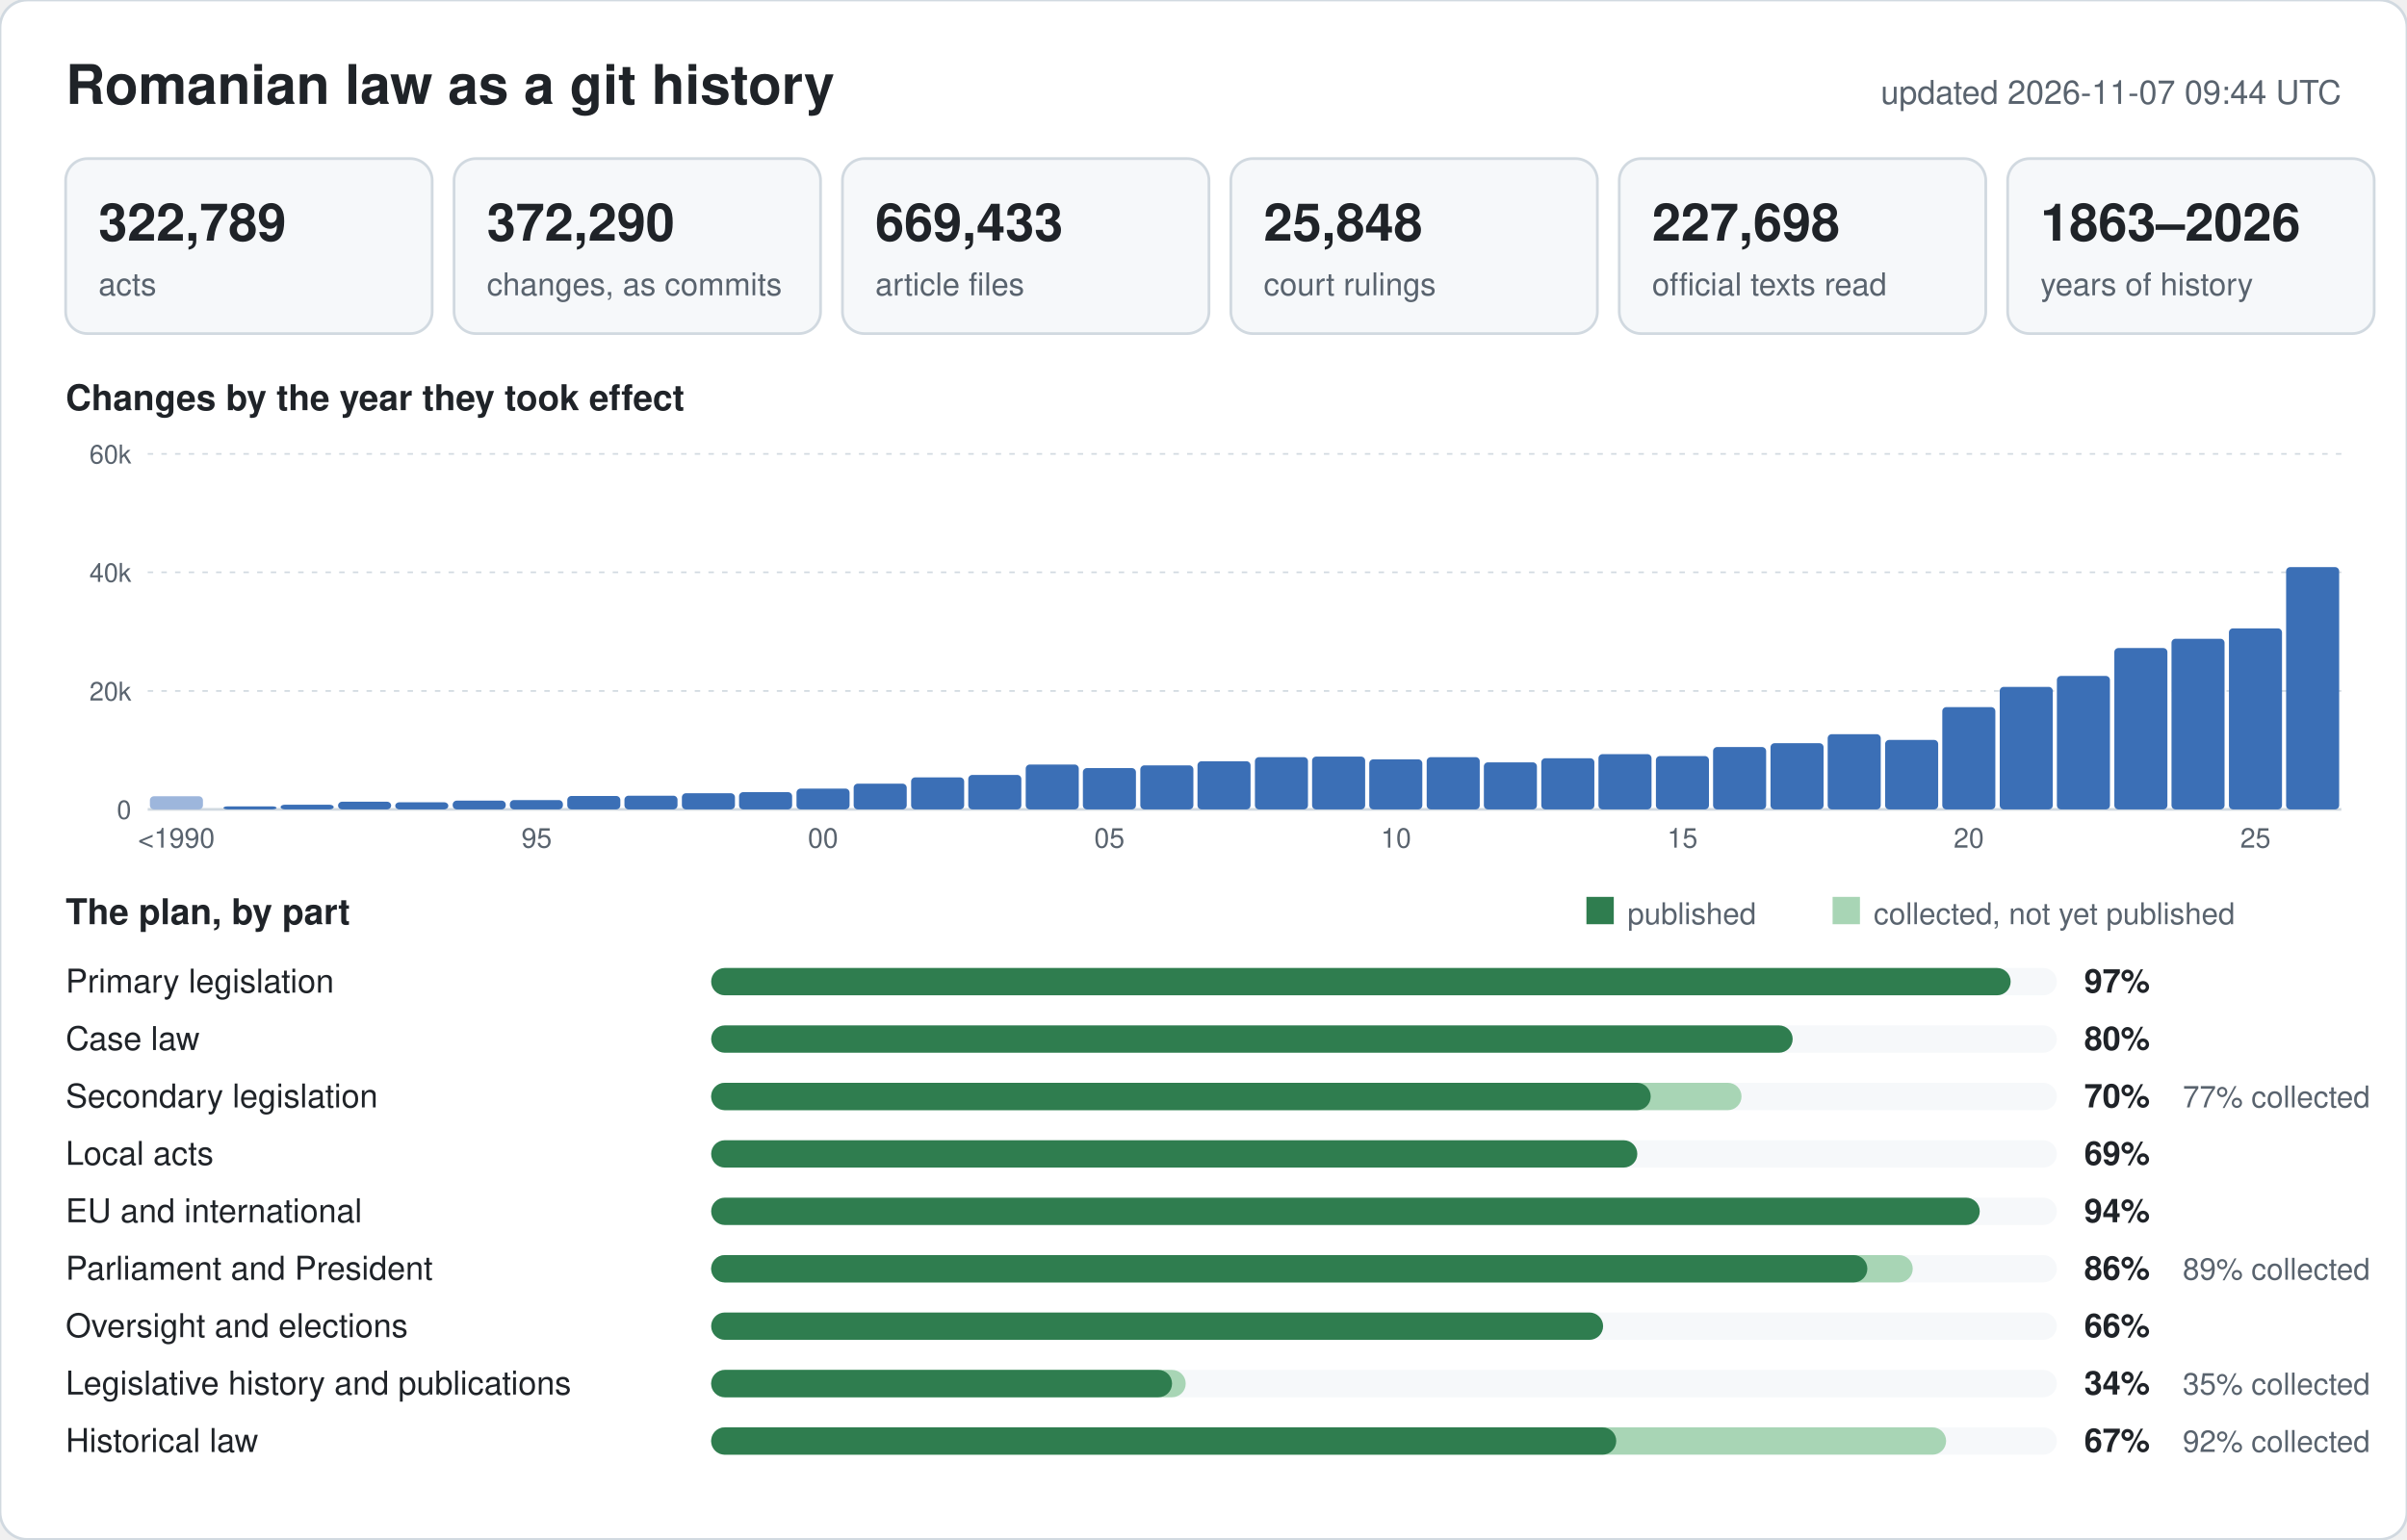
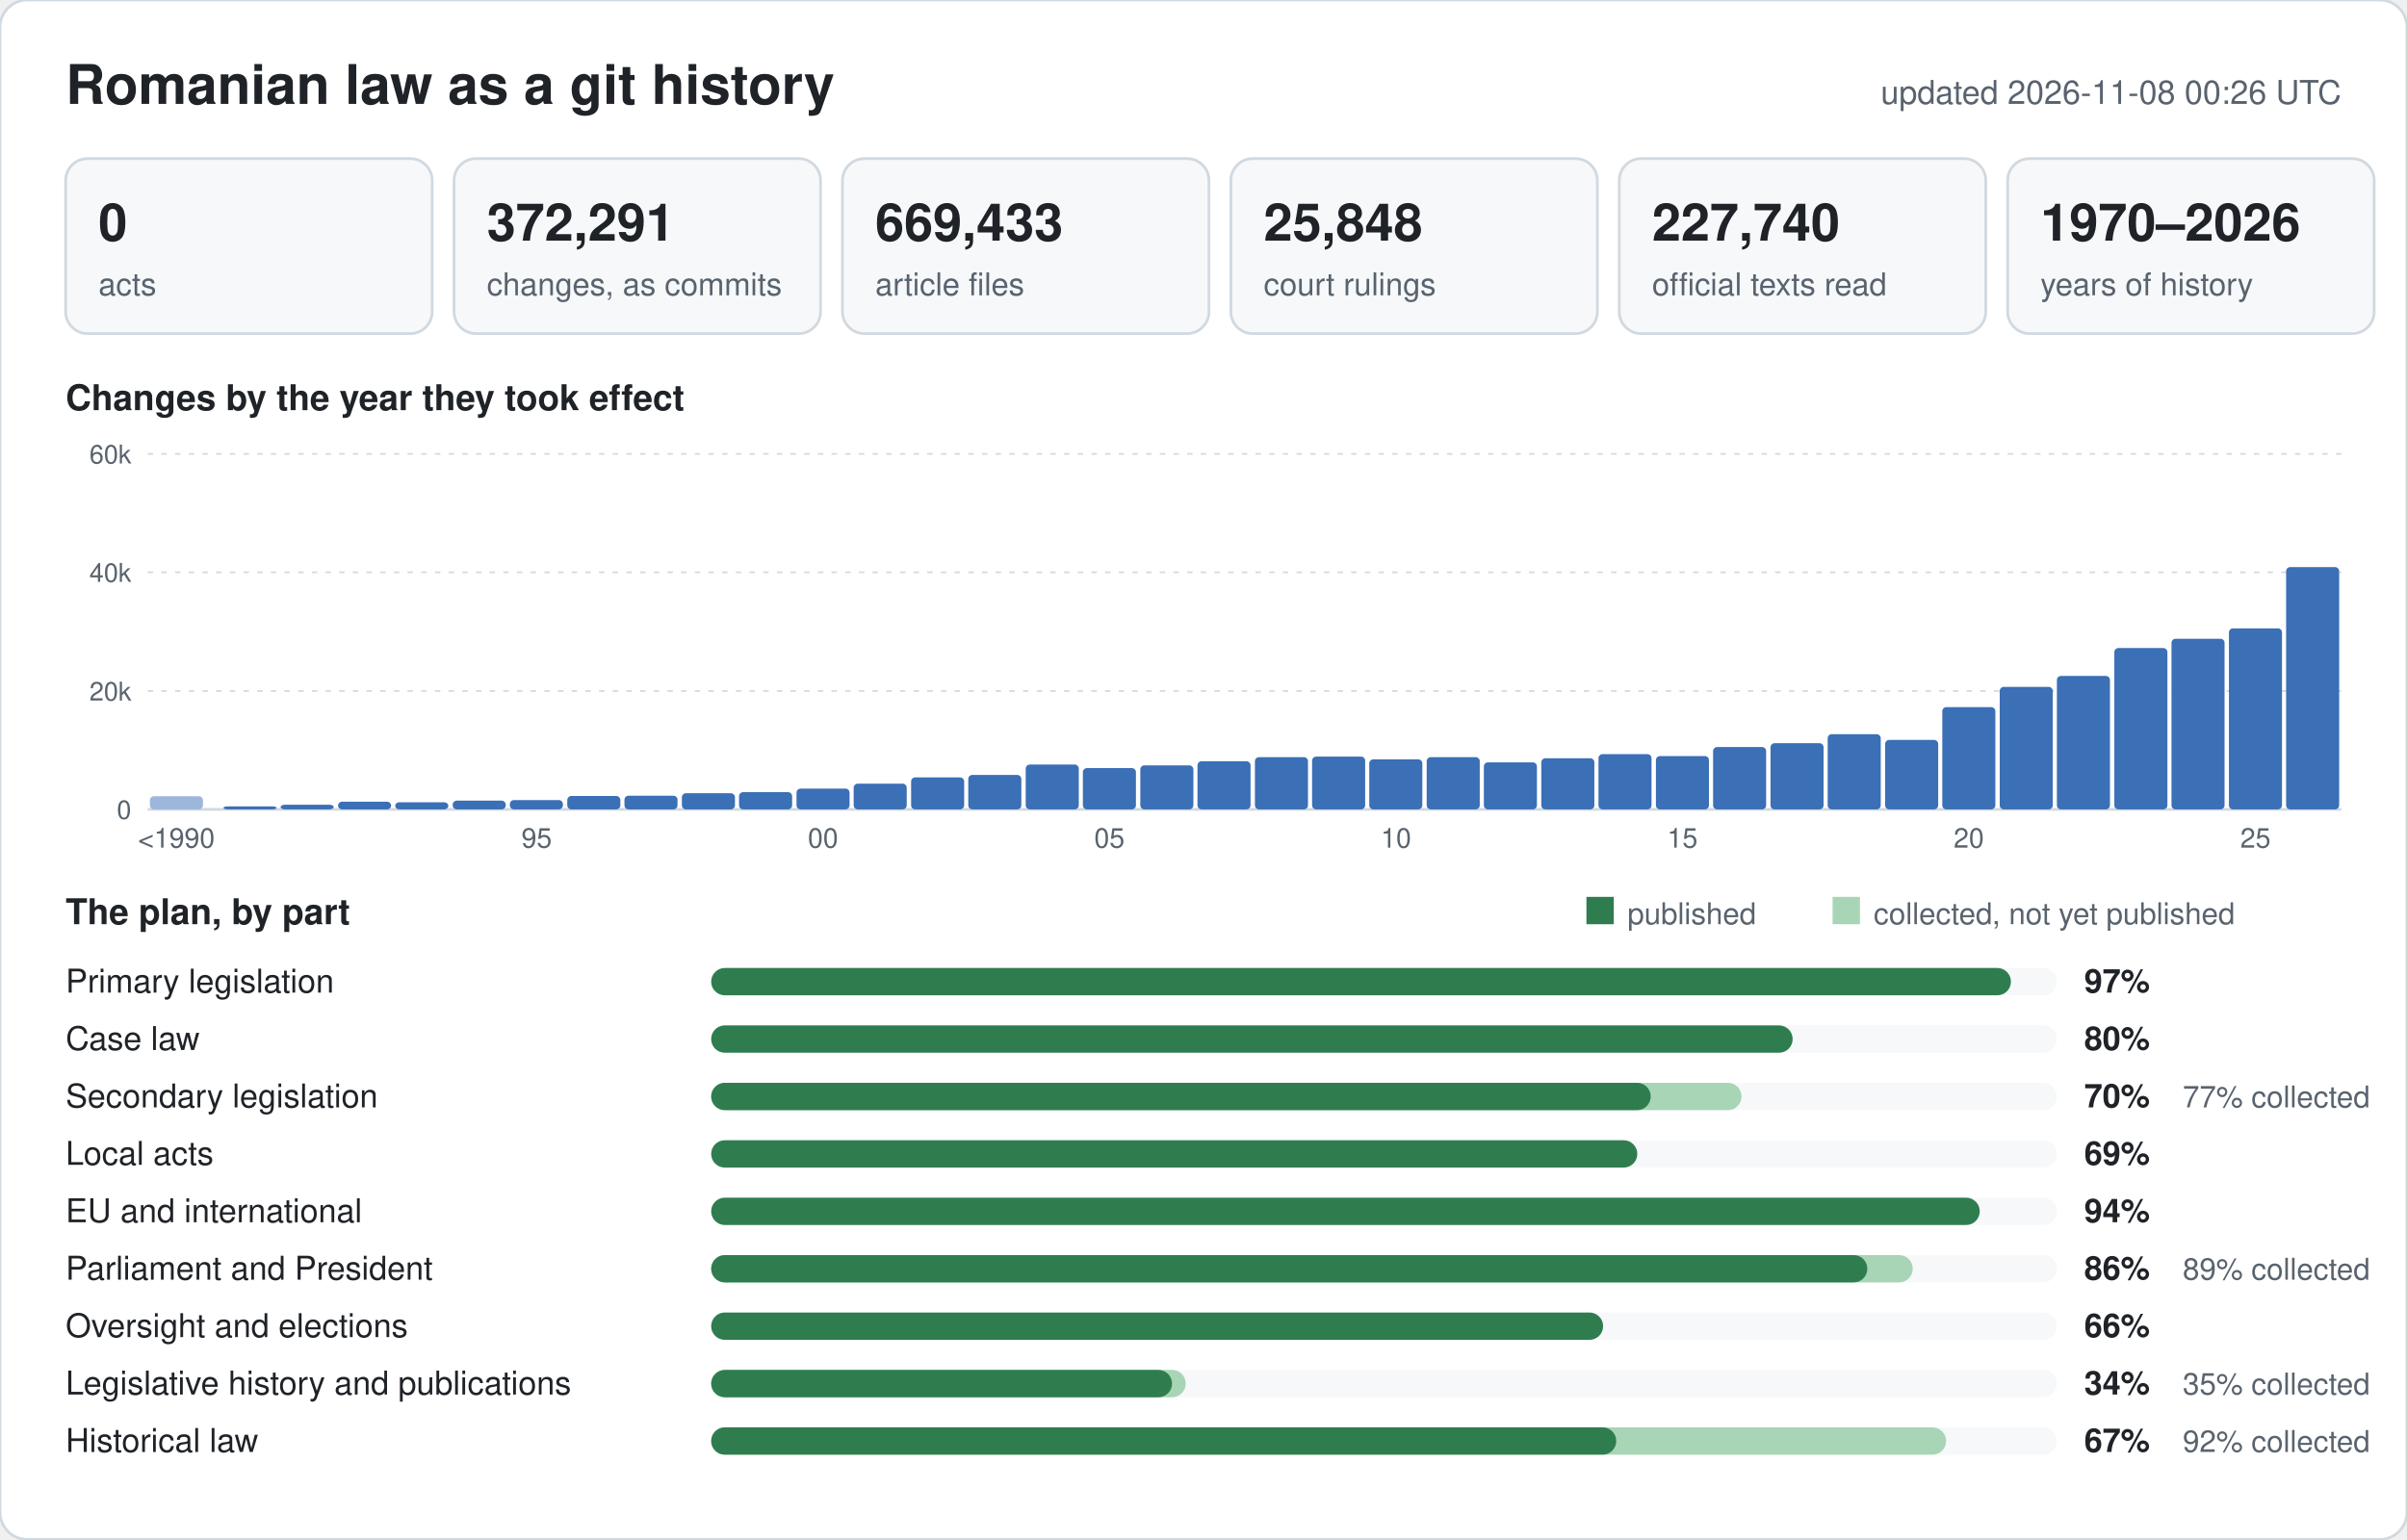
<svg xmlns="http://www.w3.org/2000/svg" width="880" height="563" viewBox="0 0 880 563" font-family="-apple-system,BlinkMacSystemFont,Segoe UI,Helvetica,Arial,sans-serif">
  <rect width="880" height="563" rx="10" fill="#ffffff" stroke="#d1d9e0" />
  <text x="24" y="38" font-size="20" font-weight="600" fill="#1f2328">Romanian law as a git history</text>
-   <text x="856" y="38" font-size="12" text-anchor="end" fill="#59636e">updated 2026-11-07 09:44 UTC</text>
+   <text x="856" y="38" font-size="12" text-anchor="end" fill="#59636e">updated 2026-11-08 00:26 UTC</text>
  <rect x="24" y="58" width="134" height="64" rx="8" fill="#f6f8fa" stroke="#d1d9e0" />
-   <text x="36" y="88" font-size="19" font-weight="600" fill="#1f2328">322,789</text>
+   <text x="36" y="88" font-size="19" font-weight="600" fill="#1f2328">0</text>
  <text x="36" y="108" font-size="11.5" fill="#59636e">acts</text>
  <rect x="166" y="58" width="134" height="64" rx="8" fill="#f6f8fa" stroke="#d1d9e0" />
-   <text x="178" y="88" font-size="19" font-weight="600" fill="#1f2328">372,290</text>
+   <text x="178" y="88" font-size="19" font-weight="600" fill="#1f2328">372,291</text>
  <text x="178" y="108" font-size="11.5" fill="#59636e">changes, as commits</text>
  <rect x="308" y="58" width="134" height="64" rx="8" fill="#f6f8fa" stroke="#d1d9e0" />
  <text x="320" y="88" font-size="19" font-weight="600" fill="#1f2328">669,433</text>
  <text x="320" y="108" font-size="11.5" fill="#59636e">article files</text>
  <rect x="450" y="58" width="134" height="64" rx="8" fill="#f6f8fa" stroke="#d1d9e0" />
  <text x="462" y="88" font-size="19" font-weight="600" fill="#1f2328">25,848</text>
  <text x="462" y="108" font-size="11.5" fill="#59636e">court rulings</text>
  <rect x="592" y="58" width="134" height="64" rx="8" fill="#f6f8fa" stroke="#d1d9e0" />
-   <text x="604" y="88" font-size="19" font-weight="600" fill="#1f2328">227,698</text>
+   <text x="604" y="88" font-size="19" font-weight="600" fill="#1f2328">227,740</text>
  <text x="604" y="108" font-size="11.5" fill="#59636e">official texts read</text>
  <rect x="734" y="58" width="134" height="64" rx="8" fill="#f6f8fa" stroke="#d1d9e0" />
-   <text x="746" y="88" font-size="19" font-weight="600" fill="#1f2328">1863–2026</text>
+   <text x="746" y="88" font-size="19" font-weight="600" fill="#1f2328">1970–2026</text>
  <text x="746" y="108" font-size="11.5" fill="#59636e">years of history</text>
  <text x="24" y="150" font-size="13" font-weight="600" fill="#1f2328">Changes by the year they took effect</text>
  <line x1="54" y1="296.0" x2="856" y2="296.0" stroke="#d1d9e0" stroke-width="1" />
  <text x="48" y="299.5" font-size="9.5" text-anchor="end" fill="#59636e">0</text>
  <line x1="54" y1="252.7" x2="856" y2="252.7" stroke="#d1d9e0" stroke-width="0.6" stroke-dasharray="2 3" />
  <text x="48" y="256.2" font-size="9.5" text-anchor="end" fill="#59636e">20k</text>
  <line x1="54" y1="209.3" x2="856" y2="209.3" stroke="#d1d9e0" stroke-width="0.6" stroke-dasharray="2 3" />
  <text x="48" y="212.8" font-size="9.5" text-anchor="end" fill="#59636e">40k</text>
  <line x1="54" y1="166.0" x2="856" y2="166.0" stroke="#d1d9e0" stroke-width="0.6" stroke-dasharray="2 3" />
  <text x="48" y="169.5" font-size="9.5" text-anchor="end" fill="#59636e">60k</text>
  <rect x="54.8" y="291.2" width="19.4" height="4.8" rx="1.5" fill="#9db6dc" />
  <text x="64.5" y="310" font-size="10" text-anchor="middle" fill="#59636e">&lt;1990</text>
  <rect x="81.7" y="294.9" width="19.4" height="1.1" rx="1.5" fill="#3b6fb6" />
  <rect x="102.6" y="294.3" width="19.4" height="1.7" rx="1.5" fill="#3b6fb6" />
  <rect x="123.6" y="293.2" width="19.4" height="2.8" rx="1.5" fill="#3b6fb6" />
  <rect x="144.5" y="293.4" width="19.4" height="2.6" rx="1.5" fill="#3b6fb6" />
  <rect x="165.5" y="292.8" width="19.4" height="3.2" rx="1.5" fill="#3b6fb6" />
  <rect x="186.4" y="292.6" width="19.4" height="3.4" rx="1.5" fill="#3b6fb6" />
  <text x="196.2" y="310" font-size="10" text-anchor="middle" fill="#59636e">95</text>
  <rect x="207.4" y="291.1" width="19.4" height="4.9" rx="1.5" fill="#3b6fb6" />
  <rect x="228.3" y="291.0" width="19.4" height="5.0" rx="1.5" fill="#3b6fb6" />
  <rect x="249.3" y="290.1" width="19.4" height="5.9" rx="1.5" fill="#3b6fb6" />
  <rect x="270.2" y="289.7" width="19.4" height="6.3" rx="1.5" fill="#3b6fb6" />
  <rect x="291.2" y="288.4" width="19.4" height="7.6" rx="1.5" fill="#3b6fb6" />
  <text x="300.9" y="310" font-size="10" text-anchor="middle" fill="#59636e">00</text>
  <rect x="312.1" y="286.6" width="19.4" height="9.4" rx="1.5" fill="#3b6fb6" />
  <rect x="333.1" y="284.3" width="19.4" height="11.7" rx="1.5" fill="#3b6fb6" />
  <rect x="354.0" y="283.4" width="19.4" height="12.6" rx="1.5" fill="#3b6fb6" />
  <rect x="375.0" y="279.6" width="19.4" height="16.4" rx="1.5" fill="#3b6fb6" />
  <rect x="395.9" y="280.9" width="19.4" height="15.1" rx="1.5" fill="#3b6fb6" />
  <text x="405.6" y="310" font-size="10" text-anchor="middle" fill="#59636e">05</text>
  <rect x="416.9" y="279.9" width="19.4" height="16.1" rx="1.5" fill="#3b6fb6" />
  <rect x="437.8" y="278.4" width="19.4" height="17.6" rx="1.5" fill="#3b6fb6" />
  <rect x="458.8" y="276.9" width="19.4" height="19.1" rx="1.5" fill="#3b6fb6" />
  <rect x="479.7" y="276.7" width="19.4" height="19.3" rx="1.5" fill="#3b6fb6" />
  <rect x="500.6" y="277.7" width="19.4" height="18.3" rx="1.5" fill="#3b6fb6" />
  <text x="510.4" y="310" font-size="10" text-anchor="middle" fill="#59636e">10</text>
  <rect x="521.6" y="276.9" width="19.4" height="19.1" rx="1.5" fill="#3b6fb6" />
  <rect x="542.5" y="278.8" width="19.4" height="17.2" rx="1.5" fill="#3b6fb6" />
  <rect x="563.5" y="277.3" width="19.4" height="18.7" rx="1.5" fill="#3b6fb6" />
  <rect x="584.4" y="275.8" width="19.4" height="20.2" rx="1.5" fill="#3b6fb6" />
  <rect x="605.4" y="276.5" width="19.4" height="19.5" rx="1.5" fill="#3b6fb6" />
  <text x="615.1" y="310" font-size="10" text-anchor="middle" fill="#59636e">15</text>
  <rect x="626.3" y="273.2" width="19.4" height="22.8" rx="1.5" fill="#3b6fb6" />
  <rect x="647.3" y="271.8" width="19.4" height="24.2" rx="1.5" fill="#3b6fb6" />
  <rect x="668.2" y="268.5" width="19.4" height="27.5" rx="1.5" fill="#3b6fb6" />
  <rect x="689.2" y="270.6" width="19.4" height="25.4" rx="1.5" fill="#3b6fb6" />
  <rect x="710.1" y="258.6" width="19.4" height="37.4" rx="1.5" fill="#3b6fb6" />
  <text x="719.8" y="310" font-size="10" text-anchor="middle" fill="#59636e">20</text>
  <rect x="731.1" y="251.2" width="19.4" height="44.8" rx="1.5" fill="#3b6fb6" />
  <rect x="752.0" y="247.2" width="19.4" height="48.8" rx="1.5" fill="#3b6fb6" />
  <rect x="773.0" y="237.0" width="19.4" height="59.0" rx="1.5" fill="#3b6fb6" />
  <rect x="793.9" y="233.6" width="19.4" height="62.4" rx="1.5" fill="#3b6fb6" />
  <rect x="814.9" y="229.8" width="19.4" height="66.2" rx="1.5" fill="#3b6fb6" />
  <text x="824.6" y="310" font-size="10" text-anchor="middle" fill="#59636e">25</text>
  <rect x="835.8" y="207.4" width="19.4" height="88.6" rx="1.5" fill="#3b6fb6" />
  <text x="24" y="338" font-size="13" font-weight="600" fill="#1f2328">The plan, by part</text>
  <rect x="580" y="328" width="10" height="10" fill="#2f7d4f" />
  <text x="595" y="338" font-size="11" fill="#59636e">published</text>
  <rect x="670" y="328" width="10" height="10" fill="#a8d5b5" />
  <text x="685" y="338" font-size="11" fill="#59636e">collected, not yet published</text>
  <text x="24" y="363" font-size="12" fill="#1f2328">Primary legislation</text>
  <rect x="260" y="354" width="492" height="10" rx="5" fill="#f6f8fa" />
-   <rect x="260" y="354" width="475.1" height="10" rx="5" fill="#2f7d4f" />
+   <rect x="260" y="354" width="475.2" height="10" rx="5" fill="#2f7d4f" />
  <text x="762" y="363" font-size="12" font-weight="600" fill="#1f2328">97%</text>
  <text x="24" y="384" font-size="12" fill="#1f2328">Case law</text>
  <rect x="260" y="375" width="492" height="10" rx="5" fill="#f6f8fa" />
  <rect x="260" y="375" width="395.4" height="10" rx="5" fill="#2f7d4f" />
  <text x="762" y="384" font-size="12" font-weight="600" fill="#1f2328">80%</text>
  <text x="24" y="405" font-size="12" fill="#1f2328">Secondary legislation</text>
  <rect x="260" y="396" width="492" height="10" rx="5" fill="#f6f8fa" />
  <rect x="260" y="396" width="376.7" height="10" rx="5" fill="#a8d5b5" />
  <rect x="260" y="396" width="343.5" height="10" rx="5" fill="#2f7d4f" />
  <text x="762" y="405" font-size="12" font-weight="600" fill="#1f2328">70%</text>
  <text x="798" y="405" font-size="11" fill="#59636e">77% collected</text>
  <text x="24" y="426" font-size="12" fill="#1f2328">Local acts</text>
  <rect x="260" y="417" width="492" height="10" rx="5" fill="#f6f8fa" />
  <rect x="260" y="417" width="338.6" height="10" rx="5" fill="#2f7d4f" />
  <text x="762" y="426" font-size="12" font-weight="600" fill="#1f2328">69%</text>
  <text x="24" y="447" font-size="12" fill="#1f2328">EU and international</text>
  <rect x="260" y="438" width="492" height="10" rx="5" fill="#f6f8fa" />
  <rect x="260" y="438" width="463.8" height="10" rx="5" fill="#2f7d4f" />
  <text x="762" y="447" font-size="12" font-weight="600" fill="#1f2328">94%</text>
  <text x="24" y="468" font-size="12" fill="#1f2328">Parliament and President</text>
  <rect x="260" y="459" width="492" height="10" rx="5" fill="#f6f8fa" />
  <rect x="260" y="459" width="439.3" height="10" rx="5" fill="#a8d5b5" />
  <rect x="260" y="459" width="422.7" height="10" rx="5" fill="#2f7d4f" />
  <text x="762" y="468" font-size="12" font-weight="600" fill="#1f2328">86%</text>
  <text x="798" y="468" font-size="11" fill="#59636e">89% collected</text>
  <text x="24" y="489" font-size="12" fill="#1f2328">Oversight and elections</text>
  <rect x="260" y="480" width="492" height="10" rx="5" fill="#f6f8fa" />
  <rect x="260" y="480" width="326.1" height="10" rx="5" fill="#2f7d4f" />
  <text x="762" y="489" font-size="12" font-weight="600" fill="#1f2328">66%</text>
  <text x="24" y="510" font-size="12" fill="#1f2328">Legislative history and publications</text>
  <rect x="260" y="501" width="492" height="10" rx="5" fill="#f6f8fa" />
  <rect x="260" y="501" width="173.5" height="10" rx="5" fill="#a8d5b5" />
  <rect x="260" y="501" width="168.5" height="10" rx="5" fill="#2f7d4f" />
  <text x="762" y="510" font-size="12" font-weight="600" fill="#1f2328">34%</text>
  <text x="798" y="510" font-size="11" fill="#59636e">35% collected</text>
  <text x="24" y="531" font-size="12" fill="#1f2328">Historical law</text>
  <rect x="260" y="522" width="492" height="10" rx="5" fill="#f6f8fa" />
  <rect x="260" y="522" width="451.5" height="10" rx="5" fill="#a8d5b5" />
  <rect x="260" y="522" width="330.9" height="10" rx="5" fill="#2f7d4f" />
  <text x="762" y="531" font-size="12" font-weight="600" fill="#1f2328">67%</text>
  <text x="798" y="531" font-size="11" fill="#59636e">92% collected</text>
</svg>
